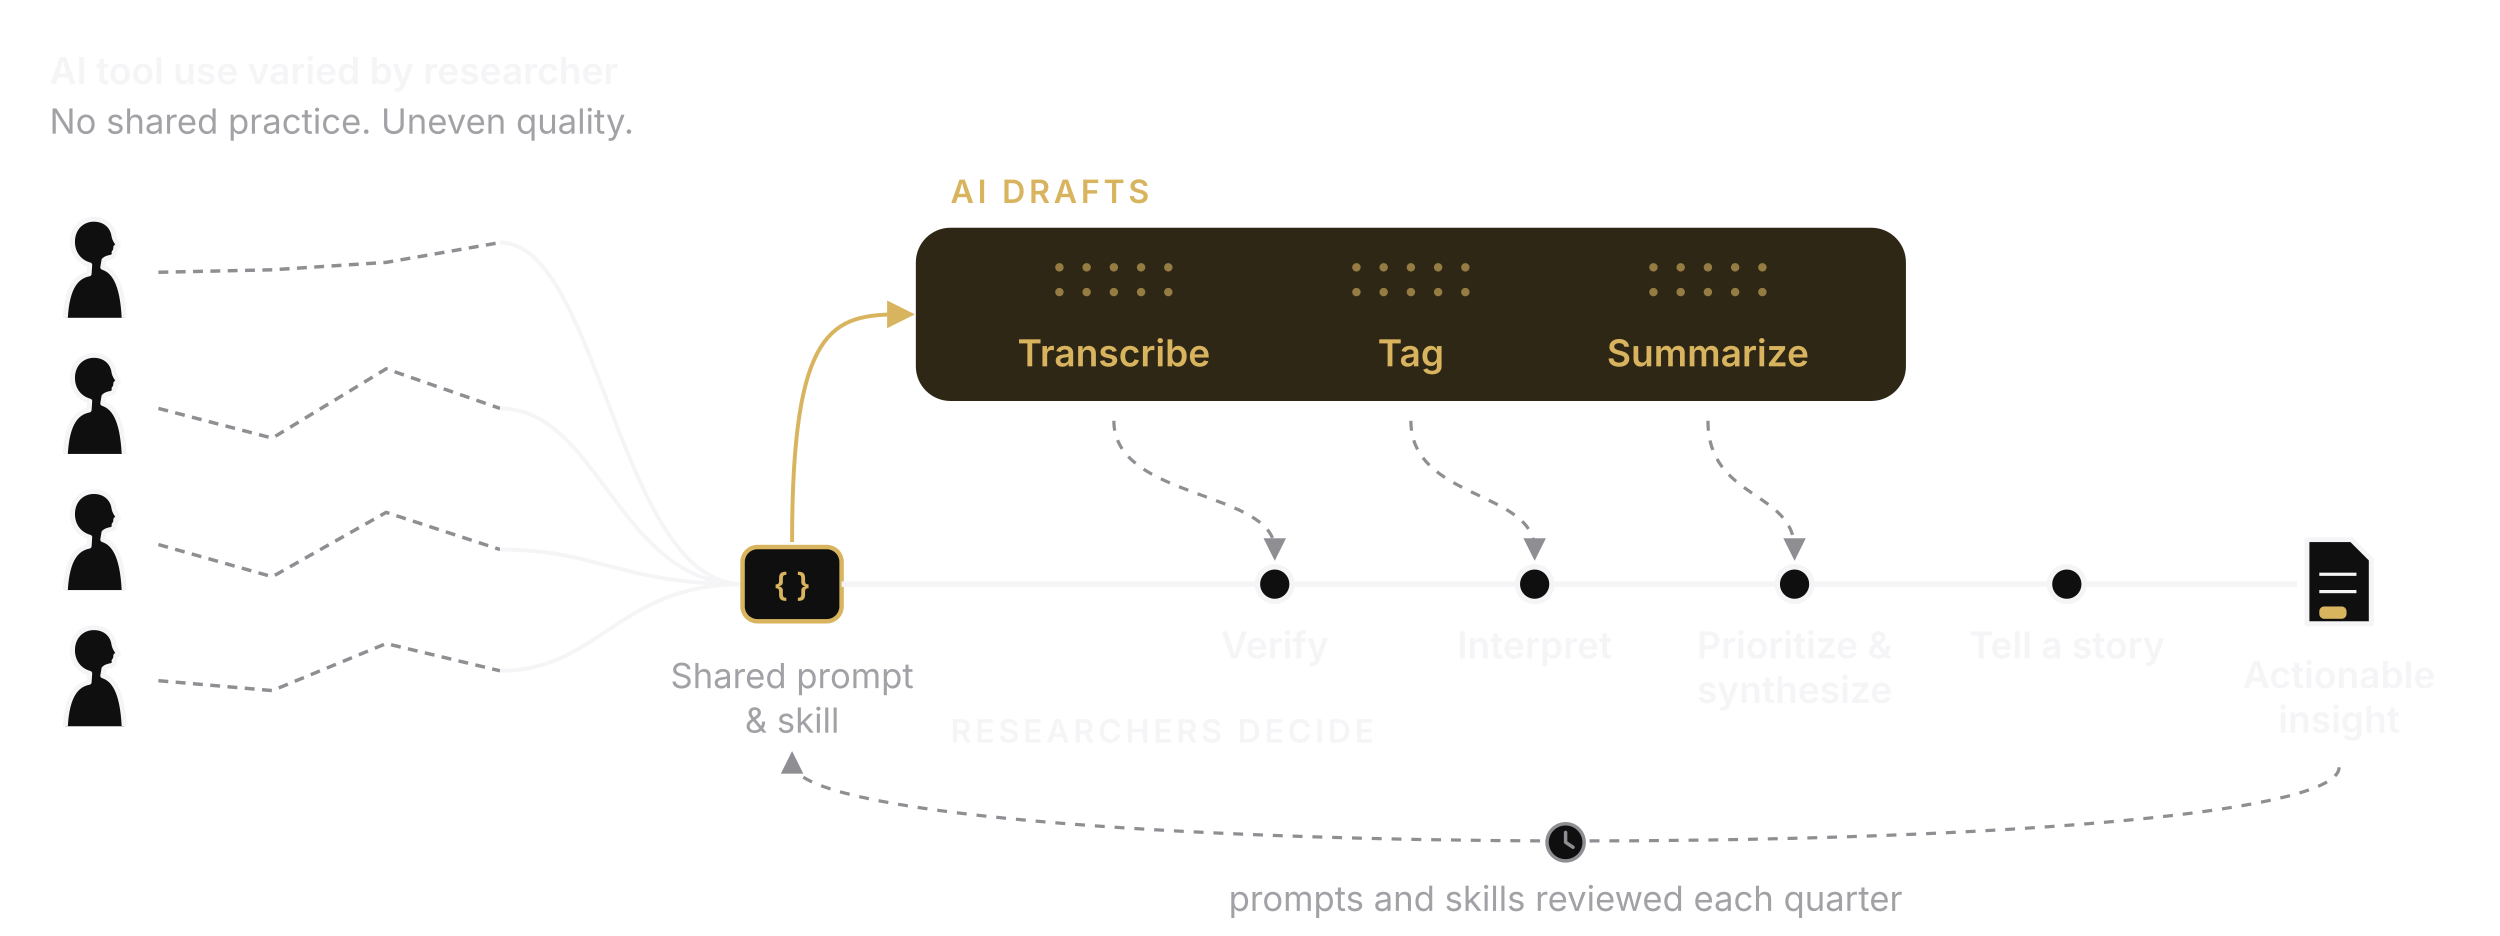
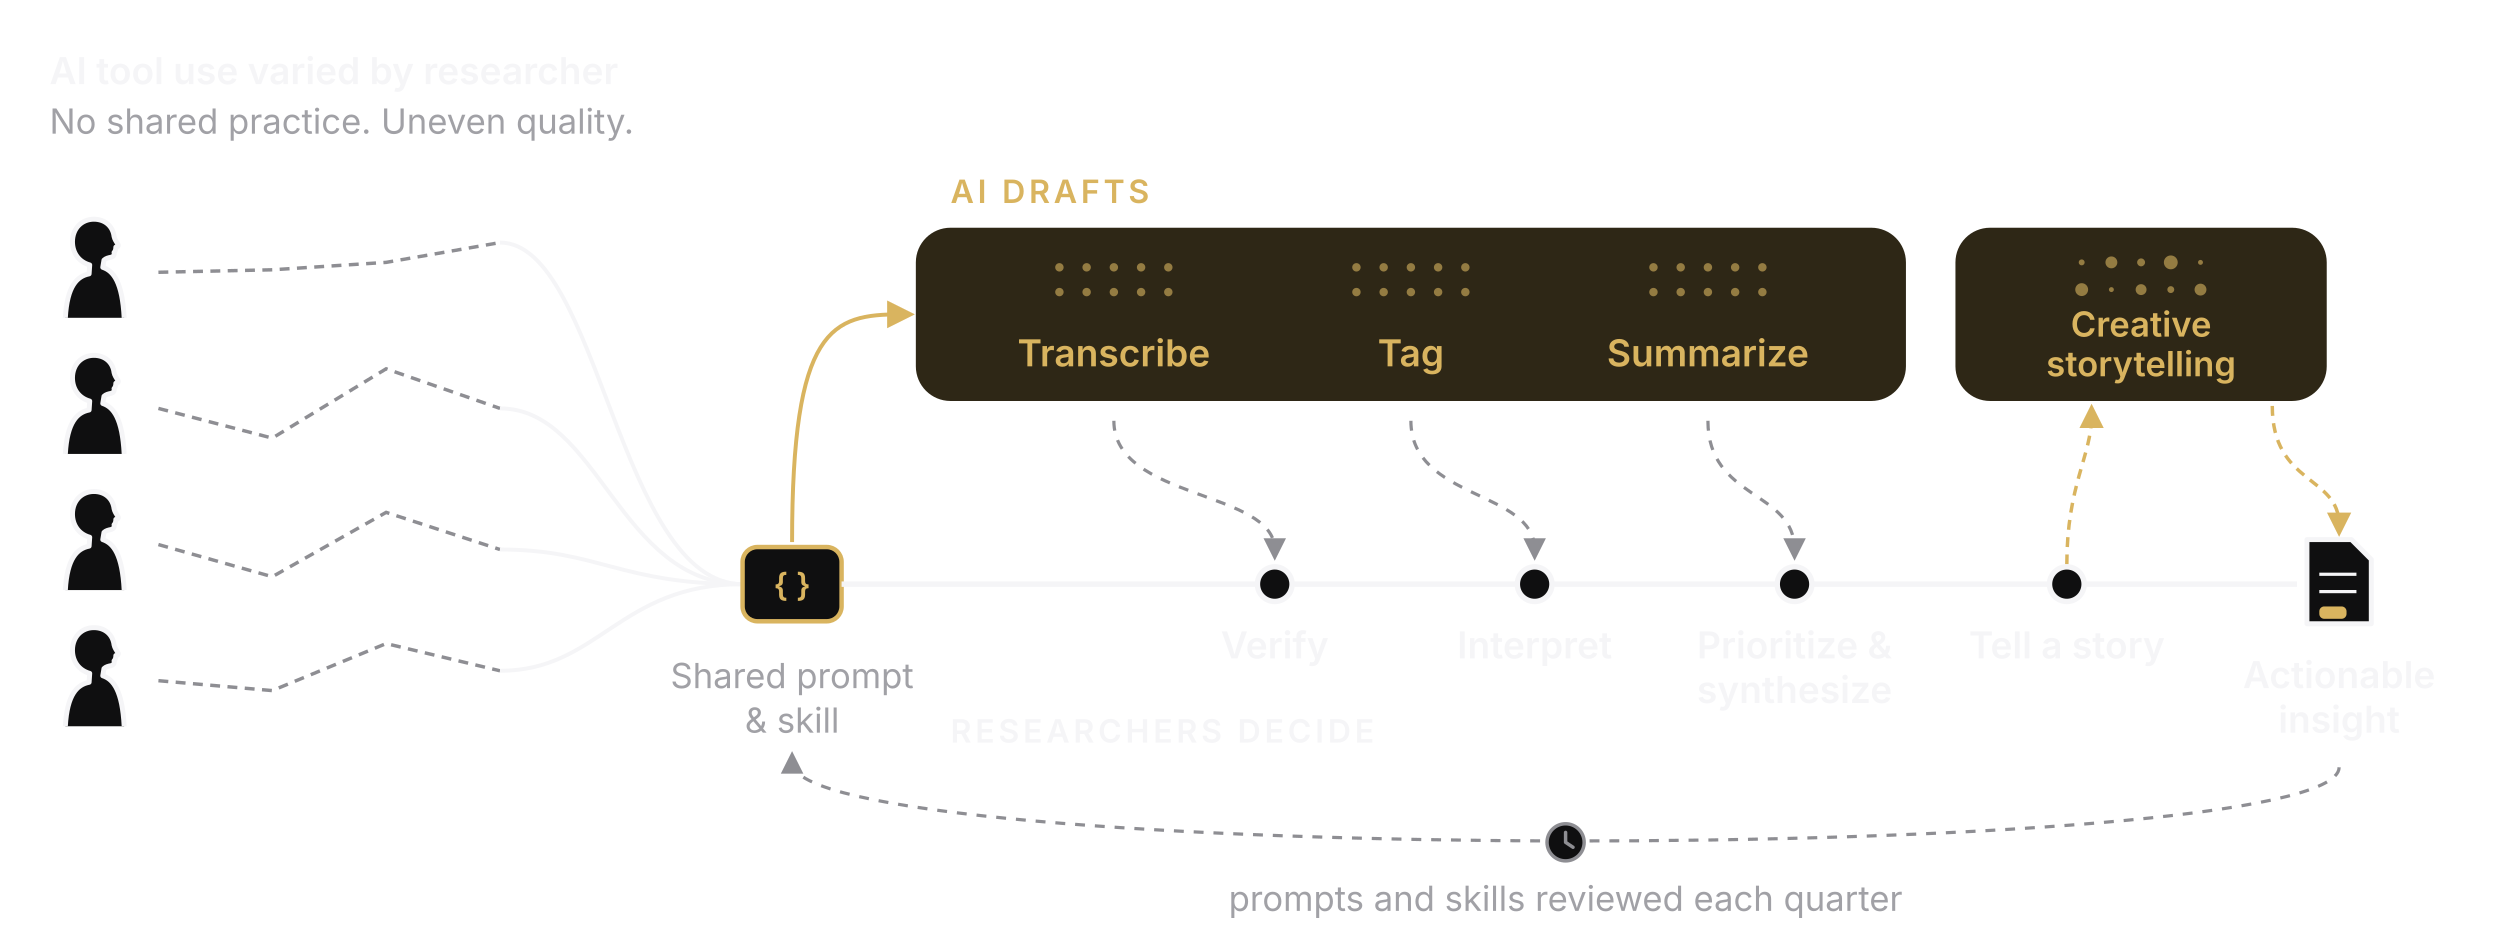
<svg xmlns="http://www.w3.org/2000/svg" viewBox="0 0 1010 378" fill="#f5f5f7" font-family="-apple-system, BlinkMacSystemFont, 'SF Pro Text', 'Helvetica Neue', Inter, Arial, sans-serif">
  <defs>
    <marker id="ar" viewBox="0 0 10 10" refX="5" refY="5" markerWidth="7" markerHeight="7" orient="auto-start-reverse">
      <path d="M0 0 L10 5 L0 10z" fill="#8e8e93" />
    </marker>
    <marker id="aa" viewBox="0 0 10 10" refX="5" refY="5" markerWidth="7" markerHeight="7" orient="auto-start-reverse">
      <path d="M0 0 L10 5 L0 10z" fill="#d9b45f" />
    </marker>
  </defs>
  <text x="20" y="34" font-size="15" font-weight="600" fill="#f5f5f7" text-anchor="start">AI tool use varied by researcher</text>
  <text x="20" y="54" font-size="14" font-weight="400" fill="#a1a1a6" text-anchor="start">No shared practice. Uneven quality.</text>
  <g>
    <g transform="translate(18 72) scale(0.12)">
      <path d="M70 470 C76 362 110 330 150 322 L152 292 C116 282 94 252 94 214 C94 168 126 138 166 138 C204 138 230 162 234 196 C236 206 242 214 248 224 C250 228 246 232 240 232 C240 240 238 246 234 250 C236 258 232 264 224 266 C214 268 206 270 200 276 L196 300 C232 312 262 350 268 470" fill="#0f0f10" stroke="#f5f5f7" stroke-width="16.7" stroke-linejoin="round" />
    </g>
    <path d="M64 110 L110 109 L156 106 L202 98" fill="none" stroke="#8e8e93" stroke-width="1.4" stroke-dasharray="4 3" />
    <path d="M202 98 C242 98, 250 236, 300 236" fill="none" stroke="#f5f5f7" stroke-width="1.6" />
    <g transform="translate(18 127) scale(0.12)">
      <path d="M70 470 C76 362 110 330 150 322 L152 292 C116 282 94 252 94 214 C94 168 126 138 166 138 C204 138 230 162 234 196 C236 206 242 214 248 224 C250 228 246 232 240 232 C240 240 238 246 234 250 C236 258 232 264 224 266 C214 268 206 270 200 276 L196 300 C232 312 262 350 268 470" fill="#0f0f10" stroke="#f5f5f7" stroke-width="16.7" stroke-linejoin="round" />
    </g>
    <path d="M64 165 L110 177 L156 149 L202 165" fill="none" stroke="#8e8e93" stroke-width="1.4" stroke-dasharray="4 3" />
    <path d="M202 165 C242 165, 250 236, 300 236" fill="none" stroke="#f5f5f7" stroke-width="1.6" />
    <g transform="translate(18 182) scale(0.12)">
      <path d="M70 470 C76 362 110 330 150 322 L152 292 C116 282 94 252 94 214 C94 168 126 138 166 138 C204 138 230 162 234 196 C236 206 242 214 248 224 C250 228 246 232 240 232 C240 240 238 246 234 250 C236 258 232 264 224 266 C214 268 206 270 200 276 L196 300 C232 312 262 350 268 470" fill="#0f0f10" stroke="#f5f5f7" stroke-width="16.7" stroke-linejoin="round" />
    </g>
    <path d="M64 220 L110 233 L156 207 L202 222" fill="none" stroke="#8e8e93" stroke-width="1.4" stroke-dasharray="4 3" />
    <path d="M202 222 C242 222, 250 236, 300 236" fill="none" stroke="#f5f5f7" stroke-width="1.6" />
    <g transform="translate(18 237) scale(0.12)">
      <path d="M70 470 C76 362 110 330 150 322 L152 292 C116 282 94 252 94 214 C94 168 126 138 166 138 C204 138 230 162 234 196 C236 206 242 214 248 224 C250 228 246 232 240 232 C240 240 238 246 234 250 C236 258 232 264 224 266 C214 268 206 270 200 276 L196 300 C232 312 262 350 268 470" fill="#0f0f10" stroke="#f5f5f7" stroke-width="16.7" stroke-linejoin="round" />
    </g>
    <path d="M64 275 L110 279 L156 260 L202 271" fill="none" stroke="#8e8e93" stroke-width="1.4" stroke-dasharray="4 3" />
    <path d="M202 271 C242 271, 250 236, 300 236" fill="none" stroke="#f5f5f7" stroke-width="1.6" />
    <rect x="300" y="221" width="40" height="30" rx="6" fill="#0f0f10" stroke="#d9b45f" stroke-width="1.8" />
    <text x="320" y="241" font-size="13" font-weight="600" fill="#d9b45f" text-anchor="middle">{ }</text>
    <text x="320" y="278" font-size="14" font-weight="400" fill="#a1a1a6" text-anchor="middle">Shared prompt</text>
    <text x="320" y="296" font-size="14" font-weight="400" fill="#a1a1a6" text-anchor="middle">&amp; skill</text>
    <rect x="370" y="92" width="400" height="70" rx="14" fill="#2e2716" />
    <text x="384" y="82" font-size="13" font-weight="600" fill="#d9b45f" text-anchor="start" letter-spacing="1.5">AI DRAFTS</text>
    <path d="M320 219 C320 132, 336 127, 364 127" fill="none" stroke="#d9b45f" stroke-width="1.6" marker-end="url(#aa)" />
    <circle cx="428" cy="108" r="1.7" fill="#d9b45f" opacity=".6" />
    <circle cx="428" cy="118" r="1.7" fill="#d9b45f" opacity=".6" />
    <circle cx="439" cy="108" r="1.7" fill="#d9b45f" opacity=".6" />
    <circle cx="439" cy="118" r="1.7" fill="#d9b45f" opacity=".6" />
    <circle cx="450" cy="108" r="1.7" fill="#d9b45f" opacity=".6" />
    <circle cx="450" cy="118" r="1.7" fill="#d9b45f" opacity=".6" />
    <circle cx="461" cy="108" r="1.7" fill="#d9b45f" opacity=".6" />
    <circle cx="461" cy="118" r="1.7" fill="#d9b45f" opacity=".6" />
    <circle cx="472" cy="108" r="1.7" fill="#d9b45f" opacity=".6" />
    <circle cx="472" cy="118" r="1.7" fill="#d9b45f" opacity=".6" />
    <text x="450" y="148" font-size="15" font-weight="600" fill="#d9b45f" text-anchor="middle">Transcribe</text>
    <circle cx="548" cy="108" r="1.7" fill="#d9b45f" opacity=".6" />
    <circle cx="548" cy="118" r="1.7" fill="#d9b45f" opacity=".6" />
    <circle cx="559" cy="108" r="1.7" fill="#d9b45f" opacity=".6" />
    <circle cx="559" cy="118" r="1.7" fill="#d9b45f" opacity=".6" />
    <circle cx="570" cy="108" r="1.7" fill="#d9b45f" opacity=".6" />
    <circle cx="570" cy="118" r="1.7" fill="#d9b45f" opacity=".6" />
    <circle cx="581" cy="108" r="1.7" fill="#d9b45f" opacity=".6" />
    <circle cx="581" cy="118" r="1.7" fill="#d9b45f" opacity=".6" />
    <circle cx="592" cy="108" r="1.7" fill="#d9b45f" opacity=".6" />
    <circle cx="592" cy="118" r="1.7" fill="#d9b45f" opacity=".6" />
    <text x="570" y="148" font-size="15" font-weight="600" fill="#d9b45f" text-anchor="middle">Tag</text>
    <circle cx="668" cy="108" r="1.7" fill="#d9b45f" opacity=".6" />
    <circle cx="668" cy="118" r="1.7" fill="#d9b45f" opacity=".6" />
    <circle cx="679" cy="108" r="1.7" fill="#d9b45f" opacity=".6" />
    <circle cx="679" cy="118" r="1.7" fill="#d9b45f" opacity=".6" />
    <circle cx="690" cy="108" r="1.7" fill="#d9b45f" opacity=".6" />
    <circle cx="690" cy="118" r="1.7" fill="#d9b45f" opacity=".6" />
    <circle cx="701" cy="108" r="1.7" fill="#d9b45f" opacity=".6" />
    <circle cx="701" cy="118" r="1.7" fill="#d9b45f" opacity=".6" />
    <circle cx="712" cy="108" r="1.7" fill="#d9b45f" opacity=".6" />
    <circle cx="712" cy="118" r="1.7" fill="#d9b45f" opacity=".6" />
    <text x="690" y="148" font-size="15" font-weight="600" fill="#d9b45f" text-anchor="middle">Summarize</text>
+     <rect x="790" y="92" width="150" height="70" rx="14" fill="#2e2716" />
+     <circle cx="841.0" cy="106" r="1.2" fill="#d9b45f" opacity=".6">
+       <animate attributeName="r" dur="12s" repeatCount="indefinite" values="1.2;1.2;2.28;0.60;1.92;1.2;1.2" keyTimes="0;0.735;0.755;0.775;0.795;0.815;1" />
+     </circle>
+     <circle cx="853.0" cy="106" r="2.4" fill="#d9b45f" opacity=".6">
+       <animate attributeName="r" dur="12s" repeatCount="indefinite" values="2.4;2.4;4.56;1.20;3.84;2.4;2.4" keyTimes="0;0.735;0.755;0.775;0.795;0.815;1" />
+     </circle>
+     <circle cx="865.0" cy="106" r="1.6" fill="#d9b45f" opacity=".6">
+       <animate attributeName="r" dur="12s" repeatCount="indefinite" values="1.6;1.6;3.04;0.80;2.56;1.6;1.6" keyTimes="0;0.735;0.755;0.775;0.795;0.815;1" />
+     </circle>
+     <circle cx="877.0" cy="106" r="2.8" fill="#d9b45f" opacity=".6">
+       <animate attributeName="r" dur="12s" repeatCount="indefinite" values="2.8;2.8;5.32;1.40;4.48;2.8;2.8" keyTimes="0;0.735;0.755;0.775;0.795;0.815;1" />
+     </circle>
+     <circle cx="889.0" cy="106" r="1.0" fill="#d9b45f" opacity=".6">
+       <animate attributeName="r" dur="12s" repeatCount="indefinite" values="1.0;1.0;1.90;0.50;1.60;1.0;1.0" keyTimes="0;0.735;0.755;0.775;0.795;0.815;1" />
+     </circle>
+     <circle cx="841.0" cy="117" r="2.6" fill="#d9b45f" opacity=".6">
+       <animate attributeName="r" dur="12s" repeatCount="indefinite" values="2.6;2.6;4.94;1.30;4.16;2.6;2.6" keyTimes="0;0.735;0.755;0.775;0.795;0.815;1" />
+     </circle>
+     <circle cx="853.0" cy="117" r="1.0" fill="#d9b45f" opacity=".6">
+       <animate attributeName="r" dur="12s" repeatCount="indefinite" values="1.0;1.0;1.90;0.50;1.60;1.0;1.0" keyTimes="0;0.735;0.755;0.775;0.795;0.815;1" />
+     </circle>
+     <circle cx="865.0" cy="117" r="2.2" fill="#d9b45f" opacity=".6">
+       <animate attributeName="r" dur="12s" repeatCount="indefinite" values="2.2;2.2;4.18;1.10;3.52;2.2;2.2" keyTimes="0;0.735;0.755;0.775;0.795;0.815;1" />
+     </circle>
+     <circle cx="877.0" cy="117" r="1.4" fill="#d9b45f" opacity=".6">
+       <animate attributeName="r" dur="12s" repeatCount="indefinite" values="1.4;1.4;2.66;0.70;2.24;1.4;1.4" keyTimes="0;0.735;0.755;0.775;0.795;0.815;1" />
+     </circle>
+     <circle cx="889.0" cy="117" r="2.4" fill="#d9b45f" opacity=".6">
+       <animate attributeName="r" dur="12s" repeatCount="indefinite" values="2.4;2.4;4.56;1.20;3.84;2.4;2.4" keyTimes="0;0.735;0.755;0.775;0.795;0.815;1" />
+     </circle>
+     <text x="865.0" y="136" font-size="14" font-weight="600" fill="#d9b45f" text-anchor="middle">Creative</text>
+     <text x="865.0" y="152" font-size="14" font-weight="600" fill="#d9b45f" text-anchor="middle">storytelling</text>
+     <path d="M835 228 C835 196, 845 184, 845 168" fill="none" stroke="#d9b45f" stroke-width="1.4" stroke-dasharray="4 3" marker-end="url(#aa)" />
+     <path d="M918 164 C918 196, 945 192, 945 212" fill="none" stroke="#d9b45f" stroke-width="1.4" stroke-dasharray="4 3" marker-end="url(#aa)" />
    <line x1="340" y1="236" x2="928" y2="236" stroke="#f5f5f7" stroke-width="2.2" />
    <text x="384" y="300" font-size="13" font-weight="600" fill="#f5f5f7" text-anchor="start" letter-spacing="1.5">RESEARCHERS DECIDE</text>
    <circle cx="515" cy="236" r="7" fill="#0f0f10" stroke="#f5f5f7" stroke-width="2.2" />
    <text x="515" y="266" font-size="15" font-weight="600" fill="#f5f5f7" text-anchor="middle">Verify</text>
    <circle cx="620" cy="236" r="7" fill="#0f0f10" stroke="#f5f5f7" stroke-width="2.2" />
    <text x="620" y="266" font-size="15" font-weight="600" fill="#f5f5f7" text-anchor="middle">Interpret</text>
    <circle cx="725" cy="236" r="7" fill="#0f0f10" stroke="#f5f5f7" stroke-width="2.2" />
    <text x="725" y="266" font-size="15" font-weight="600" fill="#f5f5f7" text-anchor="middle">Prioritize &amp;</text>
    <text x="725" y="284" font-size="15" font-weight="600" fill="#f5f5f7" text-anchor="middle">synthesize</text>
    <circle cx="835" cy="236" r="7" fill="#0f0f10" stroke="#f5f5f7" stroke-width="2.2" />
    <text x="835" y="266" font-size="15" font-weight="600" fill="#f5f5f7" text-anchor="middle">Tell a story</text>
    <path d="M450 170 C450 202, 515 198, 515 222" fill="none" stroke="#8e8e93" stroke-width="1.3" stroke-dasharray="4 4" marker-end="url(#ar)" />
    <path d="M570 170 C570 202, 620 198, 620 222" fill="none" stroke="#8e8e93" stroke-width="1.3" stroke-dasharray="4 4" marker-end="url(#ar)" />
    <path d="M690 170 C690 202, 725 198, 725 222" fill="none" stroke="#8e8e93" stroke-width="1.3" stroke-dasharray="4 4" marker-end="url(#ar)" />
    <g fill="#0f0f10" stroke="#f5f5f7" stroke-width="2" stroke-linejoin="round">
      <path d="M932 218 h18 l8 8 v26 h-26z" />
      <path d="M937 232 h15 M937 239 h15" stroke-width="1.3" fill="none" />
    </g>
    <rect x="937" y="245" width="11" height="5" rx="2" fill="#d9b45f" />
    <text x="945" y="278" font-size="15" font-weight="600" fill="#f5f5f7" text-anchor="middle">Actionable</text>
    <text x="945" y="296" font-size="15" font-weight="600" fill="#f5f5f7" text-anchor="middle">insight</text>
    <path d="M945 310 C945 350, 320 350, 320 308" fill="none" stroke="#8e8e93" stroke-width="1.3" stroke-dasharray="4 4" marker-end="url(#ar)" />
    <text x="632.5" y="368" font-size="14" font-weight="400" fill="#a1a1a6" text-anchor="middle">prompts and skills reviewed each quarter</text>
    <g>
      <circle cx="632.5" cy="340.3" r="7.5" fill="#0f0f10" stroke="#8e8e93" stroke-width="1.4" />
      <path d="M632.5 336.3 V340.3 L635.5 342.3" fill="none" stroke="#8e8e93" stroke-width="1.4" stroke-linecap="round" stroke-linejoin="round" />
    </g>
    <style>@media (prefers-reduced-motion: reduce){.fx{display:none}}</style>
    <circle class="fx" r="3.5" fill="#ff7a6b" opacity="0">
      <animateMotion dur="12s" repeatCount="indefinite" path="M64 110 L110 109 L156 106 L202 98 C242 98, 250 236, 300 236" keyPoints="0;0;1;1" keyTimes="0;0.01;0.22;1" calcMode="linear" />
      <animate attributeName="opacity" dur="12s" repeatCount="indefinite" values="0;0;1;1;0;0" keyTimes="0;0.01;0.015;0.215;0.22;1" />
    </circle>
    <circle class="fx" r="3.5" fill="#ff7a6b" opacity="0">
      <animateMotion dur="12s" repeatCount="indefinite" path="M64 165 L110 177 L156 149 L202 165 C242 165, 250 236, 300 236" keyPoints="0;0;1;1" keyTimes="0;0.03;0.24;1" calcMode="linear" />
      <animate attributeName="opacity" dur="12s" repeatCount="indefinite" values="0;0;1;1;0;0" keyTimes="0;0.03;0.035;0.235;0.24;1" />
    </circle>
    <circle class="fx" r="3.5" fill="#ff7a6b" opacity="0">
      <animateMotion dur="12s" repeatCount="indefinite" path="M64 220 L110 233 L156 207 L202 222 C242 222, 250 236, 300 236" keyPoints="0;0;1;1" keyTimes="0;0.05;0.26;1" calcMode="linear" />
      <animate attributeName="opacity" dur="12s" repeatCount="indefinite" values="0;0;1;1;0;0" keyTimes="0;0.05;0.055;0.255;0.26;1" />
    </circle>
    <circle class="fx" r="3.5" fill="#ff7a6b" opacity="0">
      <animateMotion dur="12s" repeatCount="indefinite" path="M64 275 L110 279 L156 260 L202 271 C242 271, 250 236, 300 236" keyPoints="0;0;1;1" keyTimes="0;0.07;0.28;1" calcMode="linear" />
      <animate attributeName="opacity" dur="12s" repeatCount="indefinite" values="0;0;1;1;0;0" keyTimes="0;0.07;0.075;0.275;0.28;1" />
    </circle>
    <rect class="fx" x="296" y="217" width="48" height="38" rx="9" fill="none" stroke="#d9b45f" stroke-width="2" opacity="0">
      <animate attributeName="opacity" dur="12s" repeatCount="indefinite" values="0;0;1;0;0" keyTimes="0;0.24;0.280;0.32;1" />
    </rect>
    <circle class="fx" r="4" fill="#d9b45f" opacity="0">
      <animateMotion dur="12s" repeatCount="indefinite" path="M320 219 C320 132, 336 127, 364 127 L450 127" keyPoints="0;0;1;1" keyTimes="0;0.27;0.37;1" calcMode="linear" />
      <animate attributeName="opacity" dur="12s" repeatCount="indefinite" values="0;0;1;1;0;0" keyTimes="0;0.27;0.275;0.365;0.37;1" />
    </circle>
    <rect class="fx" x="368" y="90" width="404" height="74" rx="15" fill="none" stroke="#d9b45f" stroke-width="2" opacity="0">
      <animate attributeName="opacity" dur="12s" repeatCount="indefinite" values="0;0;1;0;0" keyTimes="0;0.36;0.410;0.46;1" />
    </rect>
    <circle class="fx" r="4" fill="#d9b45f" opacity="0">
      <animateMotion dur="12s" repeatCount="indefinite" path="M450 168 C450 202, 515 198, 515 236" keyPoints="0;0;1;1" keyTimes="0;0.44;0.55;1" calcMode="linear" />
      <animate attributeName="opacity" dur="12s" repeatCount="indefinite" values="0;0;1;1;0;0" keyTimes="0;0.44;0.445;0.545;0.55;1" />
    </circle>
    <circle class="fx" r="4" fill="#d9b45f" opacity="0">
      <animateMotion dur="12s" repeatCount="indefinite" path="M570 168 C570 202, 620 198, 620 236" keyPoints="0;0;1;1" keyTimes="0;0.44;0.55;1" calcMode="linear" />
      <animate attributeName="opacity" dur="12s" repeatCount="indefinite" values="0;0;1;1;0;0" keyTimes="0;0.44;0.445;0.545;0.55;1" />
    </circle>
    <circle class="fx" r="4" fill="#d9b45f" opacity="0">
      <animateMotion dur="12s" repeatCount="indefinite" path="M690 168 C690 202, 725 198, 725 236" keyPoints="0;0;1;1" keyTimes="0;0.44;0.55;1" calcMode="linear" />
      <animate attributeName="opacity" dur="12s" repeatCount="indefinite" values="0;0;1;1;0;0" keyTimes="0;0.44;0.445;0.545;0.55;1" />
    </circle>
    <g class="fx" opacity="0">
      <circle cx="0" cy="-17" r="3.8" fill="#f5f5f7" stroke="#0f0f10" stroke-width="1.2" />
      <path d="M-6.5 -3 Q-6.5 -12 0 -12 Q6.5 -12 6.5 -3 Z" fill="#f5f5f7" stroke="#0f0f10" stroke-width="1.2" />
-       <animateMotion dur="12s" repeatCount="indefinite" path="M515 236 L930 236" keyPoints="0;0;1;1" keyTimes="0;0.56;0.76;1" calcMode="linear" />
-       <animate attributeName="opacity" dur="12s" repeatCount="indefinite" values="0;0;1;1;0;0" keyTimes="0;0.56;0.565;0.755;0.76;1" />
+       <animateMotion dur="12s" repeatCount="indefinite" path="M515 236 L835 236" keyPoints="0;0;1;1" keyTimes="0;0.56;0.705;1" calcMode="linear" />
+       <animate attributeName="opacity" dur="12s" repeatCount="indefinite" values="0;0;1;1;0;0" keyTimes="0;0.56;0.565;0.710;0.730;1" />
    </g>
    <circle class="fx" cx="515" cy="236" r="7" fill="#d9b45f" opacity="0">
      <animate attributeName="opacity" dur="12s" repeatCount="indefinite" values="0;0;1;0;0" keyTimes="0;0.55;0.585;0.62;1" />
    </circle>
    <circle class="fx" cx="620" cy="236" r="7" fill="#d9b45f" opacity="0">
-       <animate attributeName="opacity" dur="12s" repeatCount="indefinite" values="0;0;1;0;0" keyTimes="0;0.601;0.636;0.671;1" />
+       <animate attributeName="opacity" dur="12s" repeatCount="indefinite" values="0;0;1;0;0" keyTimes="0;0.598;0.633;0.668;1" />
    </circle>
    <circle class="fx" cx="725" cy="236" r="7" fill="#d9b45f" opacity="0">
-       <animate attributeName="opacity" dur="12s" repeatCount="indefinite" values="0;0;1;0;0" keyTimes="0;0.651;0.686;0.721;1" />
+       <animate attributeName="opacity" dur="12s" repeatCount="indefinite" values="0;0;1;0;0" keyTimes="0;0.645;0.680;0.715;1" />
    </circle>
    <circle class="fx" cx="835" cy="236" r="7" fill="#d9b45f" opacity="0">
-       <animate attributeName="opacity" dur="12s" repeatCount="indefinite" values="0;0;1;0;0" keyTimes="0;0.704;0.739;0.774;1" />
-     </circle>
-     <rect class="fx" x="926" y="212" width="38" height="44" rx="6" fill="none" stroke="#d9b45f" stroke-width="2" opacity="0">
-       <animate attributeName="opacity" dur="12s" repeatCount="indefinite" values="0;0;1;0;0" keyTimes="0;0.75;0.795;0.84;1" />
+       <animate attributeName="opacity" dur="12s" repeatCount="indefinite" values="0;0;1;0;0" keyTimes="0;0.695;0.730;0.765;1" />
+     </circle>
+     <circle class="fx" r="4" fill="#d9b45f" opacity="0">
+       <animateMotion dur="12s" repeatCount="indefinite" path="M835 228 C835 196, 845 184, 845 168" keyPoints="0;0;1;1" keyTimes="0;0.705;0.74;1" calcMode="linear" />
+       <animate attributeName="opacity" dur="12s" repeatCount="indefinite" values="0;0;1;1;0;0" keyTimes="0;0.705;0.710;0.735;0.74;1" />
+     </circle>
+     <circle class="fx" r="4" fill="#d9b45f" opacity="0">
+       <animateMotion dur="12s" repeatCount="indefinite" path="M918 164 C918 196, 945 192, 945 212" keyPoints="0;0;1;1" keyTimes="0;0.745;0.775;1" calcMode="linear" />
+       <animate attributeName="opacity" dur="12s" repeatCount="indefinite" values="0;0;1;1;0;0" keyTimes="0;0.745;0.750;0.770;0.775;1" />
+     </circle>
+     <rect class="fx" x="788" y="90" width="154" height="74" rx="15" fill="none" stroke="#d9b45f" stroke-width="2" opacity="0">
+       <animate attributeName="opacity" dur="12s" repeatCount="indefinite" values="0;0;1;0;0" keyTimes="0;0.73;0.765;0.8;1" />
    </rect>
    <g class="fx" transform="translate(965 214)">
      <g opacity="0">
        <path d="M0 -7 Q0.98 -0.98 7 0 Q0.98 0.98 0 7 Q-0.98 0.98 -7 0 Q-0.98 -0.98 0 -7 Z" fill="#d9b45f" />
-         <animate attributeName="opacity" dur="12s" repeatCount="indefinite" values="0;0;1;0;0" keyTimes="0;0.755;0.807;0.86;1" />
-         <animateTransform attributeName="transform" type="scale" dur="12s" repeatCount="indefinite" values="0.2;0.2;1.1;0.6;0.2" keyTimes="0;0.755;0.807;0.86;1" />
+         <animate attributeName="opacity" dur="12s" repeatCount="indefinite" values="0;0;1;0;0" keyTimes="0;0.775;0.828;0.88;1" />
+         <animateTransform attributeName="transform" type="scale" dur="12s" repeatCount="indefinite" values="0.2;0.2;1.1;0.6;0.2" keyTimes="0;0.775;0.828;0.88;1" />
      </g>
    </g>
    <g class="fx" transform="translate(974 228)">
      <g opacity="0">
        <path d="M0 -4 Q0.56 -0.56 4 0 Q0.56 0.56 0 4 Q-0.56 0.56 -4 0 Q-0.56 -0.56 0 -4 Z" fill="#d9b45f" />
-         <animate attributeName="opacity" dur="12s" repeatCount="indefinite" values="0;0;1;0;0" keyTimes="0;0.775;0.825;0.875;1" />
-         <animateTransform attributeName="transform" type="scale" dur="12s" repeatCount="indefinite" values="0.2;0.2;1.1;0.6;0.2" keyTimes="0;0.775;0.825;0.875;1" />
+         <animate attributeName="opacity" dur="12s" repeatCount="indefinite" values="0;0;1;0;0" keyTimes="0;0.79;0.840;0.89;1" />
+         <animateTransform attributeName="transform" type="scale" dur="12s" repeatCount="indefinite" values="0.2;0.2;1.1;0.6;0.2" keyTimes="0;0.79;0.840;0.89;1" />
      </g>
    </g>
    <g class="fx" transform="translate(924 210)">
      <g opacity="0">
        <path d="M0 -3.5 Q0.49 -0.49 3.5 0 Q0.49 0.49 0 3.5 Q-0.49 0.49 -3.5 0 Q-0.49 -0.49 0 -3.5 Z" fill="#d9b45f" />
-         <animate attributeName="opacity" dur="12s" repeatCount="indefinite" values="0;0;1;0;0" keyTimes="0;0.79;0.838;0.885;1" />
-         <animateTransform attributeName="transform" type="scale" dur="12s" repeatCount="indefinite" values="0.2;0.2;1.1;0.6;0.2" keyTimes="0;0.79;0.838;0.885;1" />
+         <animate attributeName="opacity" dur="12s" repeatCount="indefinite" values="0;0;1;0;0" keyTimes="0;0.8;0.850;0.9;1" />
+         <animateTransform attributeName="transform" type="scale" dur="12s" repeatCount="indefinite" values="0.2;0.2;1.1;0.6;0.2" keyTimes="0;0.8;0.850;0.9;1" />
      </g>
    </g>
-     <circle class="fx" r="3.5" fill="#8e8e93" opacity="0">
-       <animateMotion dur="12s" repeatCount="indefinite" path="M945 310 C945 350, 320 350, 320 308" keyPoints="0;0;1;1" keyTimes="0;0.82;0.98;1" calcMode="linear" />
-       <animate attributeName="opacity" dur="12s" repeatCount="indefinite" values="0;0;1;1;0;0" keyTimes="0;0.82;0.825;0.975;0.98;1" />
-     </circle>
  </g>
</svg>
